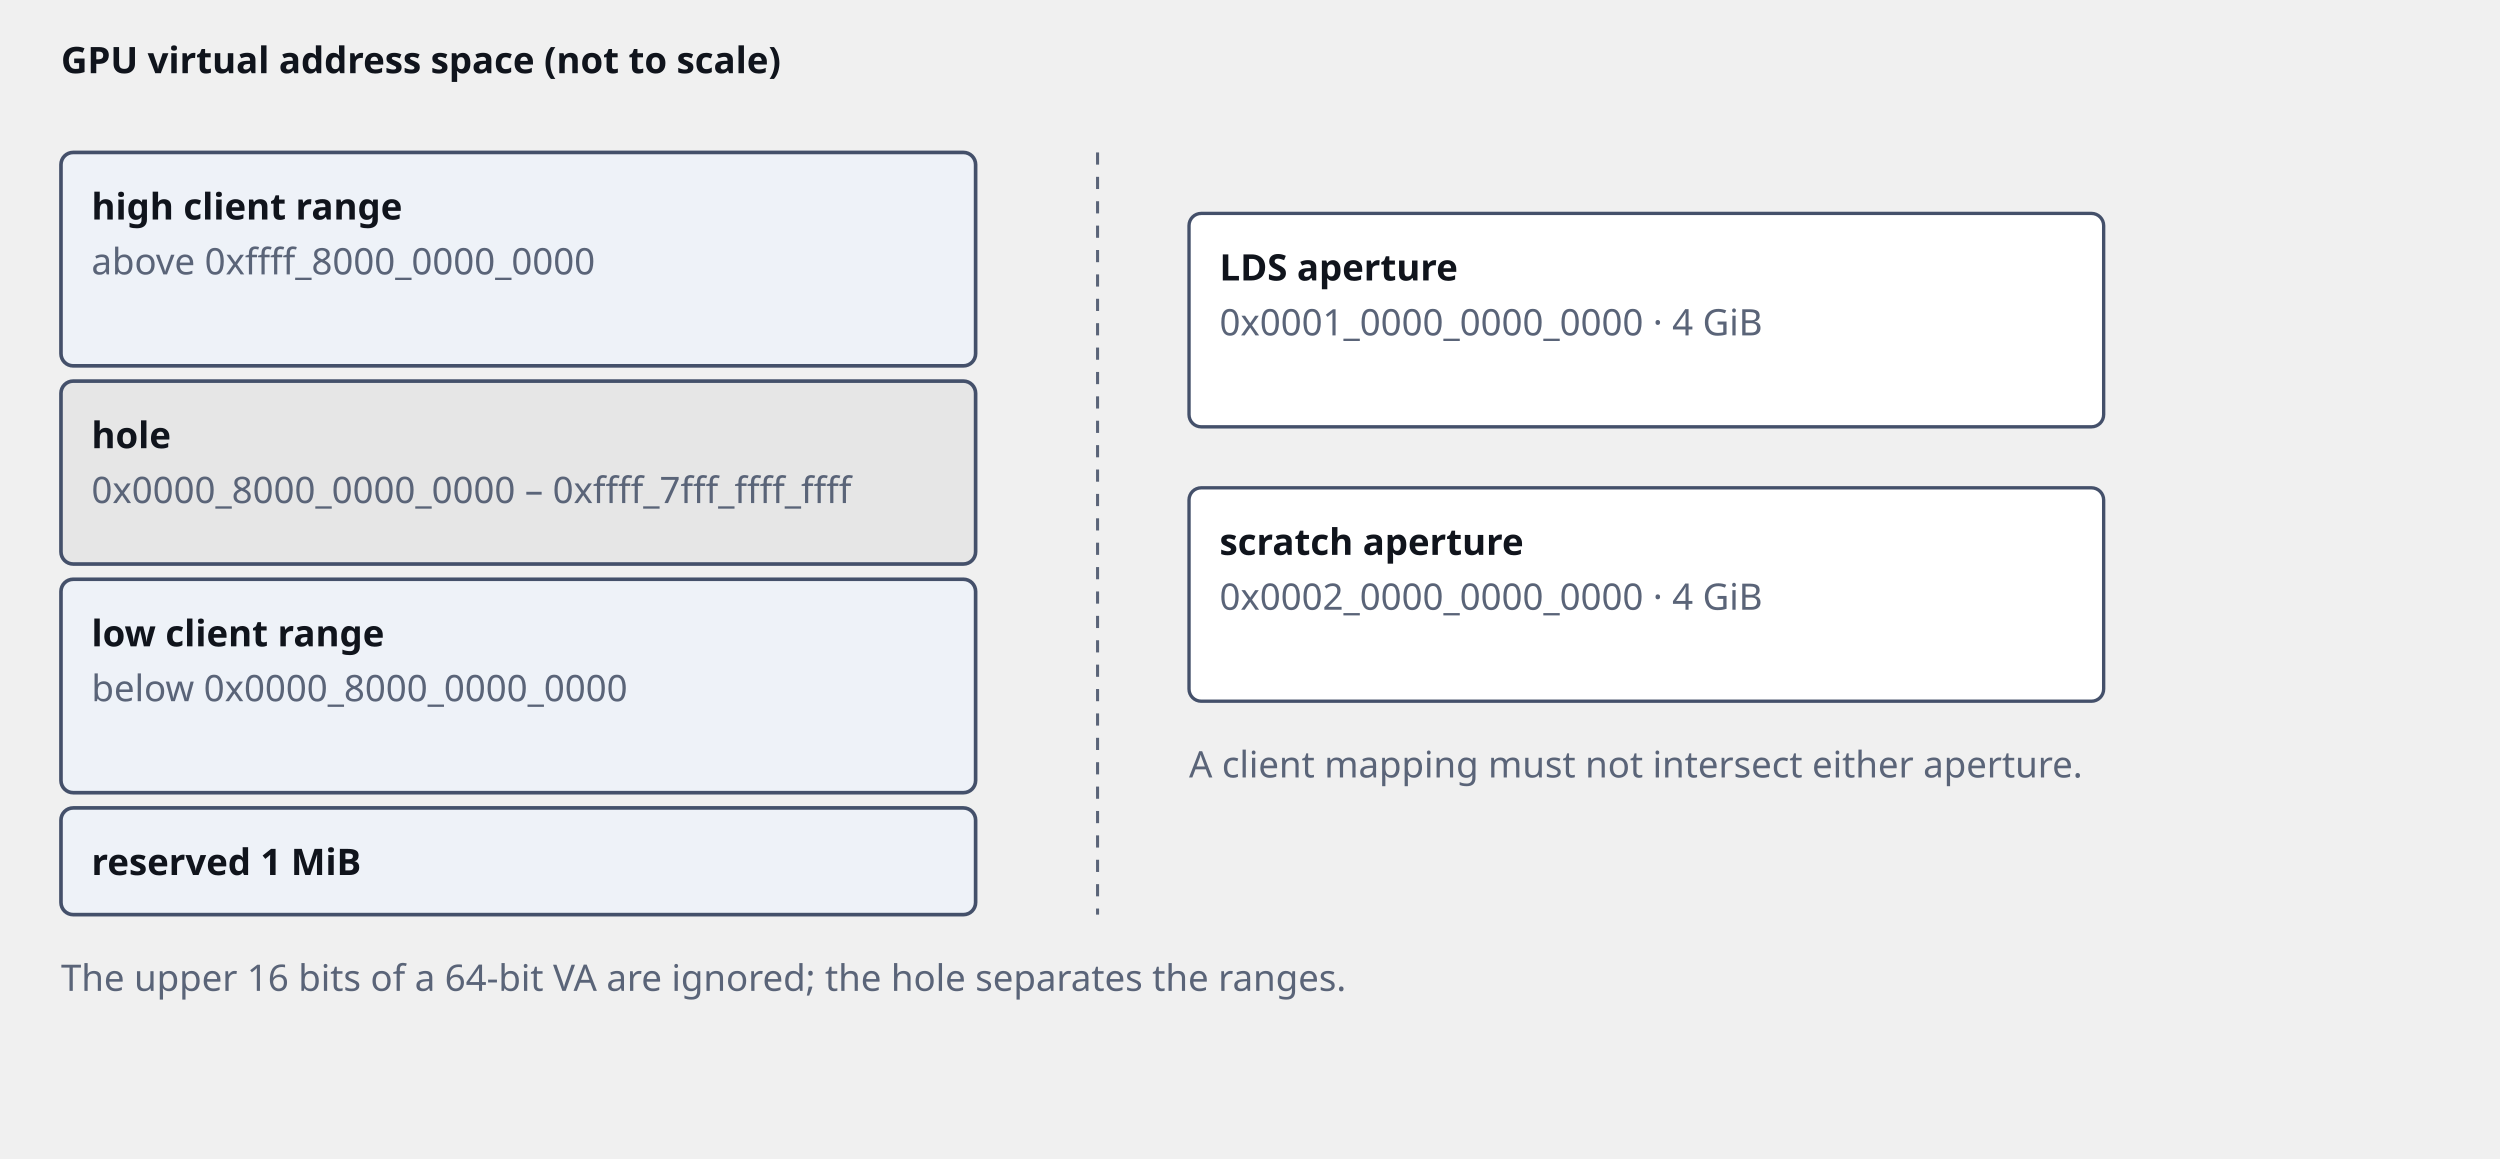
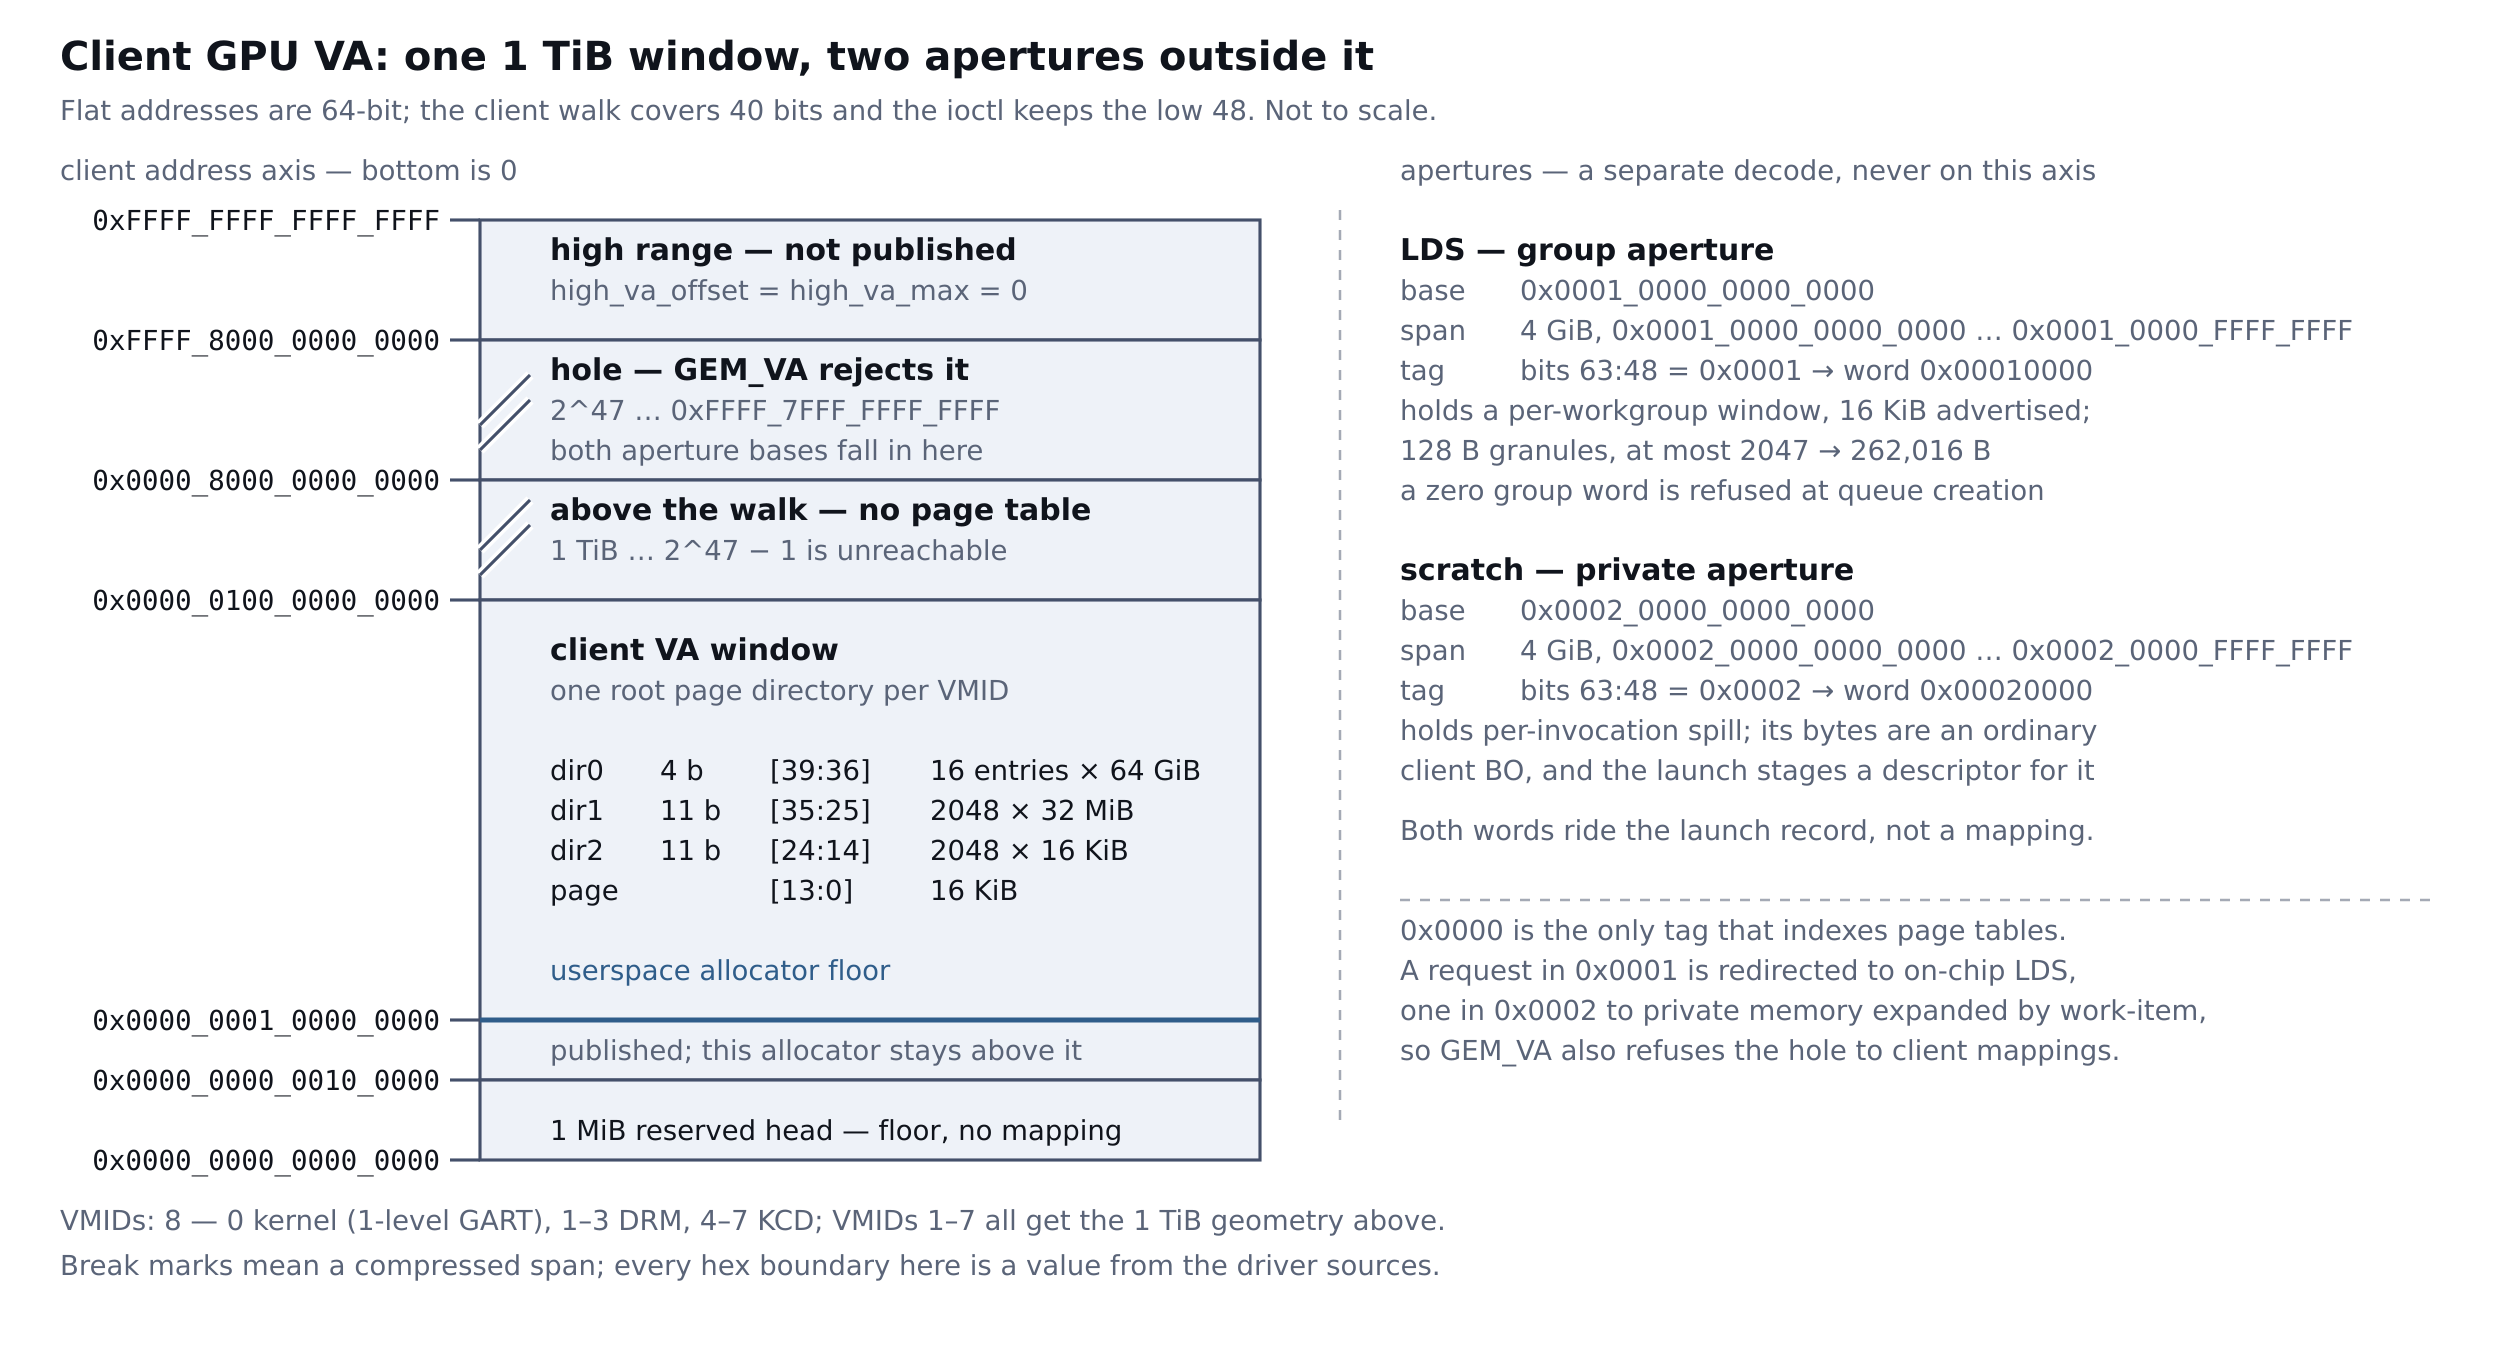
- <svg xmlns="http://www.w3.org/2000/svg" viewBox="0 0 820 380" width="820" height="380" font-family="ui-sans-serif, system-ui, sans-serif" font-size="12">
-   <defs>
-     <marker id="a" viewBox="0 0 10 10" refX="9" refY="5" markerWidth="6" markerHeight="6" orient="auto-start-reverse">
-       <path d="M0 0L10 5L0 10z" fill="#44506a" />
-     </marker>
-   </defs>
-   <style>.t{fill:#10141c}.m{fill:#5a6478}.b{fill:#eef2f8;stroke:#44506a;stroke-width:1.2}.d{fill:#fff;stroke:#44506a;stroke-width:1.1}.h{fill:#e6e6e6;stroke:#44506a;stroke-width:1.2}</style>
-   <text class="t" x="20" y="24" font-weight="700">GPU virtual address space (not to scale)</text>
-   <rect class="b" x="20" y="50" width="300" height="70" rx="4" />
-   <text class="t" x="30" y="72" font-weight="600">high client range</text>
-   <text class="m" x="30" y="90">above 0xffff_8000_0000_0000</text>
-   <rect class="h" x="20" y="125" width="300" height="60" rx="4" />
-   <text class="t" x="30" y="147" font-weight="600">hole</text>
-   <text class="m" x="30" y="165">0x0000_8000_0000_0000 – 0xffff_7fff_ffff_ffff</text>
-   <rect class="b" x="20" y="190" width="300" height="70" rx="4" />
-   <text class="t" x="30" y="212" font-weight="600">low client range</text>
-   <text class="m" x="30" y="230">below 0x0000_8000_0000_0000</text>
-   <rect class="b" x="20" y="265" width="300" height="35" rx="4" />
-   <text class="t" x="30" y="287" font-weight="600">reserved 1 MiB</text>
-   <text class="m" x="20" y="325">The upper 16 bits of a 64-bit VA are ignored; the hole separates the ranges.</text>
-   <line x1="360" y1="50" x2="360" y2="300" stroke="#5a6478" stroke-width="1" stroke-dasharray="4 4" />
-   <rect class="d" x="390" y="70" width="300" height="70" rx="4" />
-   <text class="t" x="400" y="92" font-weight="600">LDS aperture</text>
-   <text class="m" x="400" y="110">0x0001_0000_0000_0000 · 4 GiB</text>
-   <rect class="d" x="390" y="160" width="300" height="70" rx="4" />
-   <text class="t" x="400" y="182" font-weight="600">scratch aperture</text>
-   <text class="m" x="400" y="200">0x0002_0000_0000_0000 · 4 GiB</text>
-   <text class="m" x="390" y="255">A client mapping must not intersect either aperture.</text>
+ <svg xmlns="http://www.w3.org/2000/svg" viewBox="0 0 1000 540" width="1000" height="540">
+   <rect width="1000" height="540" fill="#ffffff" />
+   <style>
+   .ttl{font-family:"DejaVu Sans",sans-serif;font-size:16px;font-weight:700;fill:#10141c}
+   .sub{font-family:"DejaVu Sans",sans-serif;font-size:11px;fill:#5a6478}
+   .hd {font-family:"DejaVu Sans",sans-serif;font-size:11px;fill:#5a6478}
+   .bt {font-family:"DejaVu Sans",sans-serif;font-size:12px;font-weight:700;fill:#10141c}
+   .bd {font-family:"DejaVu Sans",sans-serif;font-size:11px;fill:#5a6478}
+   .bi {font-family:"DejaVu Sans",sans-serif;font-size:11px;fill:#10141c}
+   .hx {font-family:"DejaVu Sans Mono",monospace;font-size:11px;fill:#10141c}
+   .ac {font-family:"DejaVu Sans",sans-serif;font-size:11px;fill:#2f5d8a}
+   .band{fill:#eef2f8;stroke:#44506a;stroke-width:1.25}
+   .tick{stroke:#44506a;stroke-width:1.25}
+   .sep {stroke:#5a6478;stroke-width:1;stroke-dasharray:4 4;opacity:0.55}
+   .cut {stroke:#ffffff;stroke-width:4}
+ </style>
+   <text class="ttl" x="24" y="28">Client GPU VA: one 1 TiB window, two apertures outside it</text>
+   <text class="sub" x="24" y="48">Flat addresses are 64-bit; the client walk covers 40 bits and the ioctl keeps the low 48. Not to scale.</text>
+   <text class="hd" x="24" y="72">client address axis — bottom is 0</text>
+   <text class="hd" x="560" y="72">apertures — a separate decode, never on this axis</text>
+   <line class="sep" x1="536" y1="84" x2="536" y2="448" />
+   <rect class="band" x="192" y="88" width="312" height="48" />
+   <rect class="band" x="192" y="136" width="312" height="56" />
+   <rect class="band" x="192" y="192" width="312" height="48" />
+   <rect class="band" x="192" y="240" width="312" height="192" />
+   <rect class="band" x="192" y="432" width="312" height="32" />
+   <g class="tick">
+     <line x1="180" y1="88" x2="192" y2="88" />
+     <line x1="180" y1="136" x2="192" y2="136" />
+     <line x1="180" y1="192" x2="192" y2="192" />
+     <line x1="180" y1="240" x2="192" y2="240" />
+     <line x1="180" y1="408" x2="192" y2="408" />
+     <line x1="180" y1="432" x2="192" y2="432" />
+     <line x1="180" y1="464" x2="192" y2="464" />
+   </g>
+   <text class="hx" x="176" y="92" text-anchor="end">0xFFFF_FFFF_FFFF_FFFF</text>
+   <text class="hx" x="176" y="140" text-anchor="end">0xFFFF_8000_0000_0000</text>
+   <text class="hx" x="176" y="196" text-anchor="end">0x0000_8000_0000_0000</text>
+   <text class="hx" x="176" y="244" text-anchor="end">0x0000_0100_0000_0000</text>
+   <text class="hx" x="176" y="412" text-anchor="end">0x0000_0001_0000_0000</text>
+   <text class="hx" x="176" y="436" text-anchor="end">0x0000_0000_0010_0000</text>
+   <text class="hx" x="176" y="468" text-anchor="end">0x0000_0000_0000_0000</text>
+   <g class="cut">
+     <line x1="192" y1="170" x2="212" y2="150" />
+     <line x1="192" y1="180" x2="212" y2="160" />
+     <line x1="192" y1="220" x2="212" y2="200" />
+     <line x1="192" y1="230" x2="212" y2="210" />
+   </g>
+   <g class="tick">
+     <line x1="192" y1="170" x2="212" y2="150" />
+     <line x1="192" y1="180" x2="212" y2="160" />
+     <line x1="192" y1="220" x2="212" y2="200" />
+     <line x1="192" y1="230" x2="212" y2="210" />
+   </g>
+   <text class="bt" x="220" y="104">high range — not published</text>
+   <text class="bd" x="220" y="120">high_va_offset = high_va_max = 0</text>
+   <text class="bt" x="220" y="152">hole — GEM_VA rejects it</text>
+   <text class="bd" x="220" y="168">2^47 … 0xFFFF_7FFF_FFFF_FFFF</text>
+   <text class="bd" x="220" y="184">both aperture bases fall in here</text>
+   <text class="bt" x="220" y="208">above the walk — no page table</text>
+   <text class="bd" x="220" y="224">1 TiB … 2^47 − 1 is unreachable</text>
+   <text class="bt" x="220" y="264">client VA window</text>
+   <text class="bd" x="220" y="280">one root page directory per VMID</text>
+   <text class="bi" x="220" y="312">
+     <tspan x="220">dir0</tspan>
+     <tspan x="264">4 b</tspan>
+     <tspan x="308">[39:36]</tspan>
+     <tspan x="372">16 entries × 64 GiB</tspan>
+   </text>
+   <text class="bi" x="220" y="328">
+     <tspan x="220">dir1</tspan>
+     <tspan x="264">11 b</tspan>
+     <tspan x="308">[35:25]</tspan>
+     <tspan x="372">2048 × 32 MiB</tspan>
+   </text>
+   <text class="bi" x="220" y="344">
+     <tspan x="220">dir2</tspan>
+     <tspan x="264">11 b</tspan>
+     <tspan x="308">[24:14]</tspan>
+     <tspan x="372">2048 × 16 KiB</tspan>
+   </text>
+   <text class="bi" x="220" y="360">
+     <tspan x="220">page</tspan>
+     <tspan x="308">[13:0]</tspan>
+     <tspan x="372">16 KiB</tspan>
+   </text>
+   <text class="ac" x="220" y="392">userspace allocator floor</text>
+   <text class="bd" x="220" y="424">published; this allocator stays above it</text>
+   <text class="bi" x="220" y="456">1 MiB reserved head — floor, no mapping</text>
+   <line x1="192" y1="408" x2="504" y2="408" stroke="#2f5d8a" stroke-width="2" />
+   <text class="bt" x="560" y="104">LDS — group aperture</text>
+   <text class="bd" x="560" y="120">
+     <tspan x="560">base</tspan>
+     <tspan x="608">0x0001_0000_0000_0000</tspan>
+   </text>
+   <text class="bd" x="560" y="136">
+     <tspan x="560">span</tspan>
+     <tspan x="608">4 GiB, 0x0001_0000_0000_0000 … 0x0001_0000_FFFF_FFFF</tspan>
+   </text>
+   <text class="bd" x="560" y="152">
+     <tspan x="560">tag</tspan>
+     <tspan x="608">bits 63:48 = 0x0001 → word 0x00010000</tspan>
+   </text>
+   <text class="bd" x="560" y="168">holds a per-workgroup window, 16 KiB advertised;</text>
+   <text class="bd" x="560" y="184">128 B granules, at most 2047 → 262,016 B</text>
+   <text class="bd" x="560" y="200">a zero group word is refused at queue creation</text>
+   <text class="bt" x="560" y="232">scratch — private aperture</text>
+   <text class="bd" x="560" y="248">
+     <tspan x="560">base</tspan>
+     <tspan x="608">0x0002_0000_0000_0000</tspan>
+   </text>
+   <text class="bd" x="560" y="264">
+     <tspan x="560">span</tspan>
+     <tspan x="608">4 GiB, 0x0002_0000_0000_0000 … 0x0002_0000_FFFF_FFFF</tspan>
+   </text>
+   <text class="bd" x="560" y="280">
+     <tspan x="560">tag</tspan>
+     <tspan x="608">bits 63:48 = 0x0002 → word 0x00020000</tspan>
+   </text>
+   <text class="bd" x="560" y="296">holds per-invocation spill; its bytes are an ordinary</text>
+   <text class="bd" x="560" y="312">client BO, and the launch stages a descriptor for it</text>
+   <text class="bd" x="560" y="336">Both words ride the launch record, not a mapping.</text>
+   <line class="sep" x1="560" y1="360" x2="976" y2="360" />
+   <text class="bd" x="560" y="376">0x0000 is the only tag that indexes page tables.</text>
+   <text class="bd" x="560" y="392">A request in 0x0001 is redirected to on-chip LDS,</text>
+   <text class="bd" x="560" y="408">one in 0x0002 to private memory expanded by work-item,</text>
+   <text class="bd" x="560" y="424">so GEM_VA also refuses the hole to client mappings.</text>
+   <text class="bd" x="24" y="492">VMIDs: 8 — 0 kernel (1-level GART), 1–3 DRM, 4–7 KCD; VMIDs 1–7 all get the 1 TiB geometry above.</text>
+   <text class="bd" x="24" y="510">Break marks mean a compressed span; every hex boundary here is a value from the driver sources.</text>
</svg>
